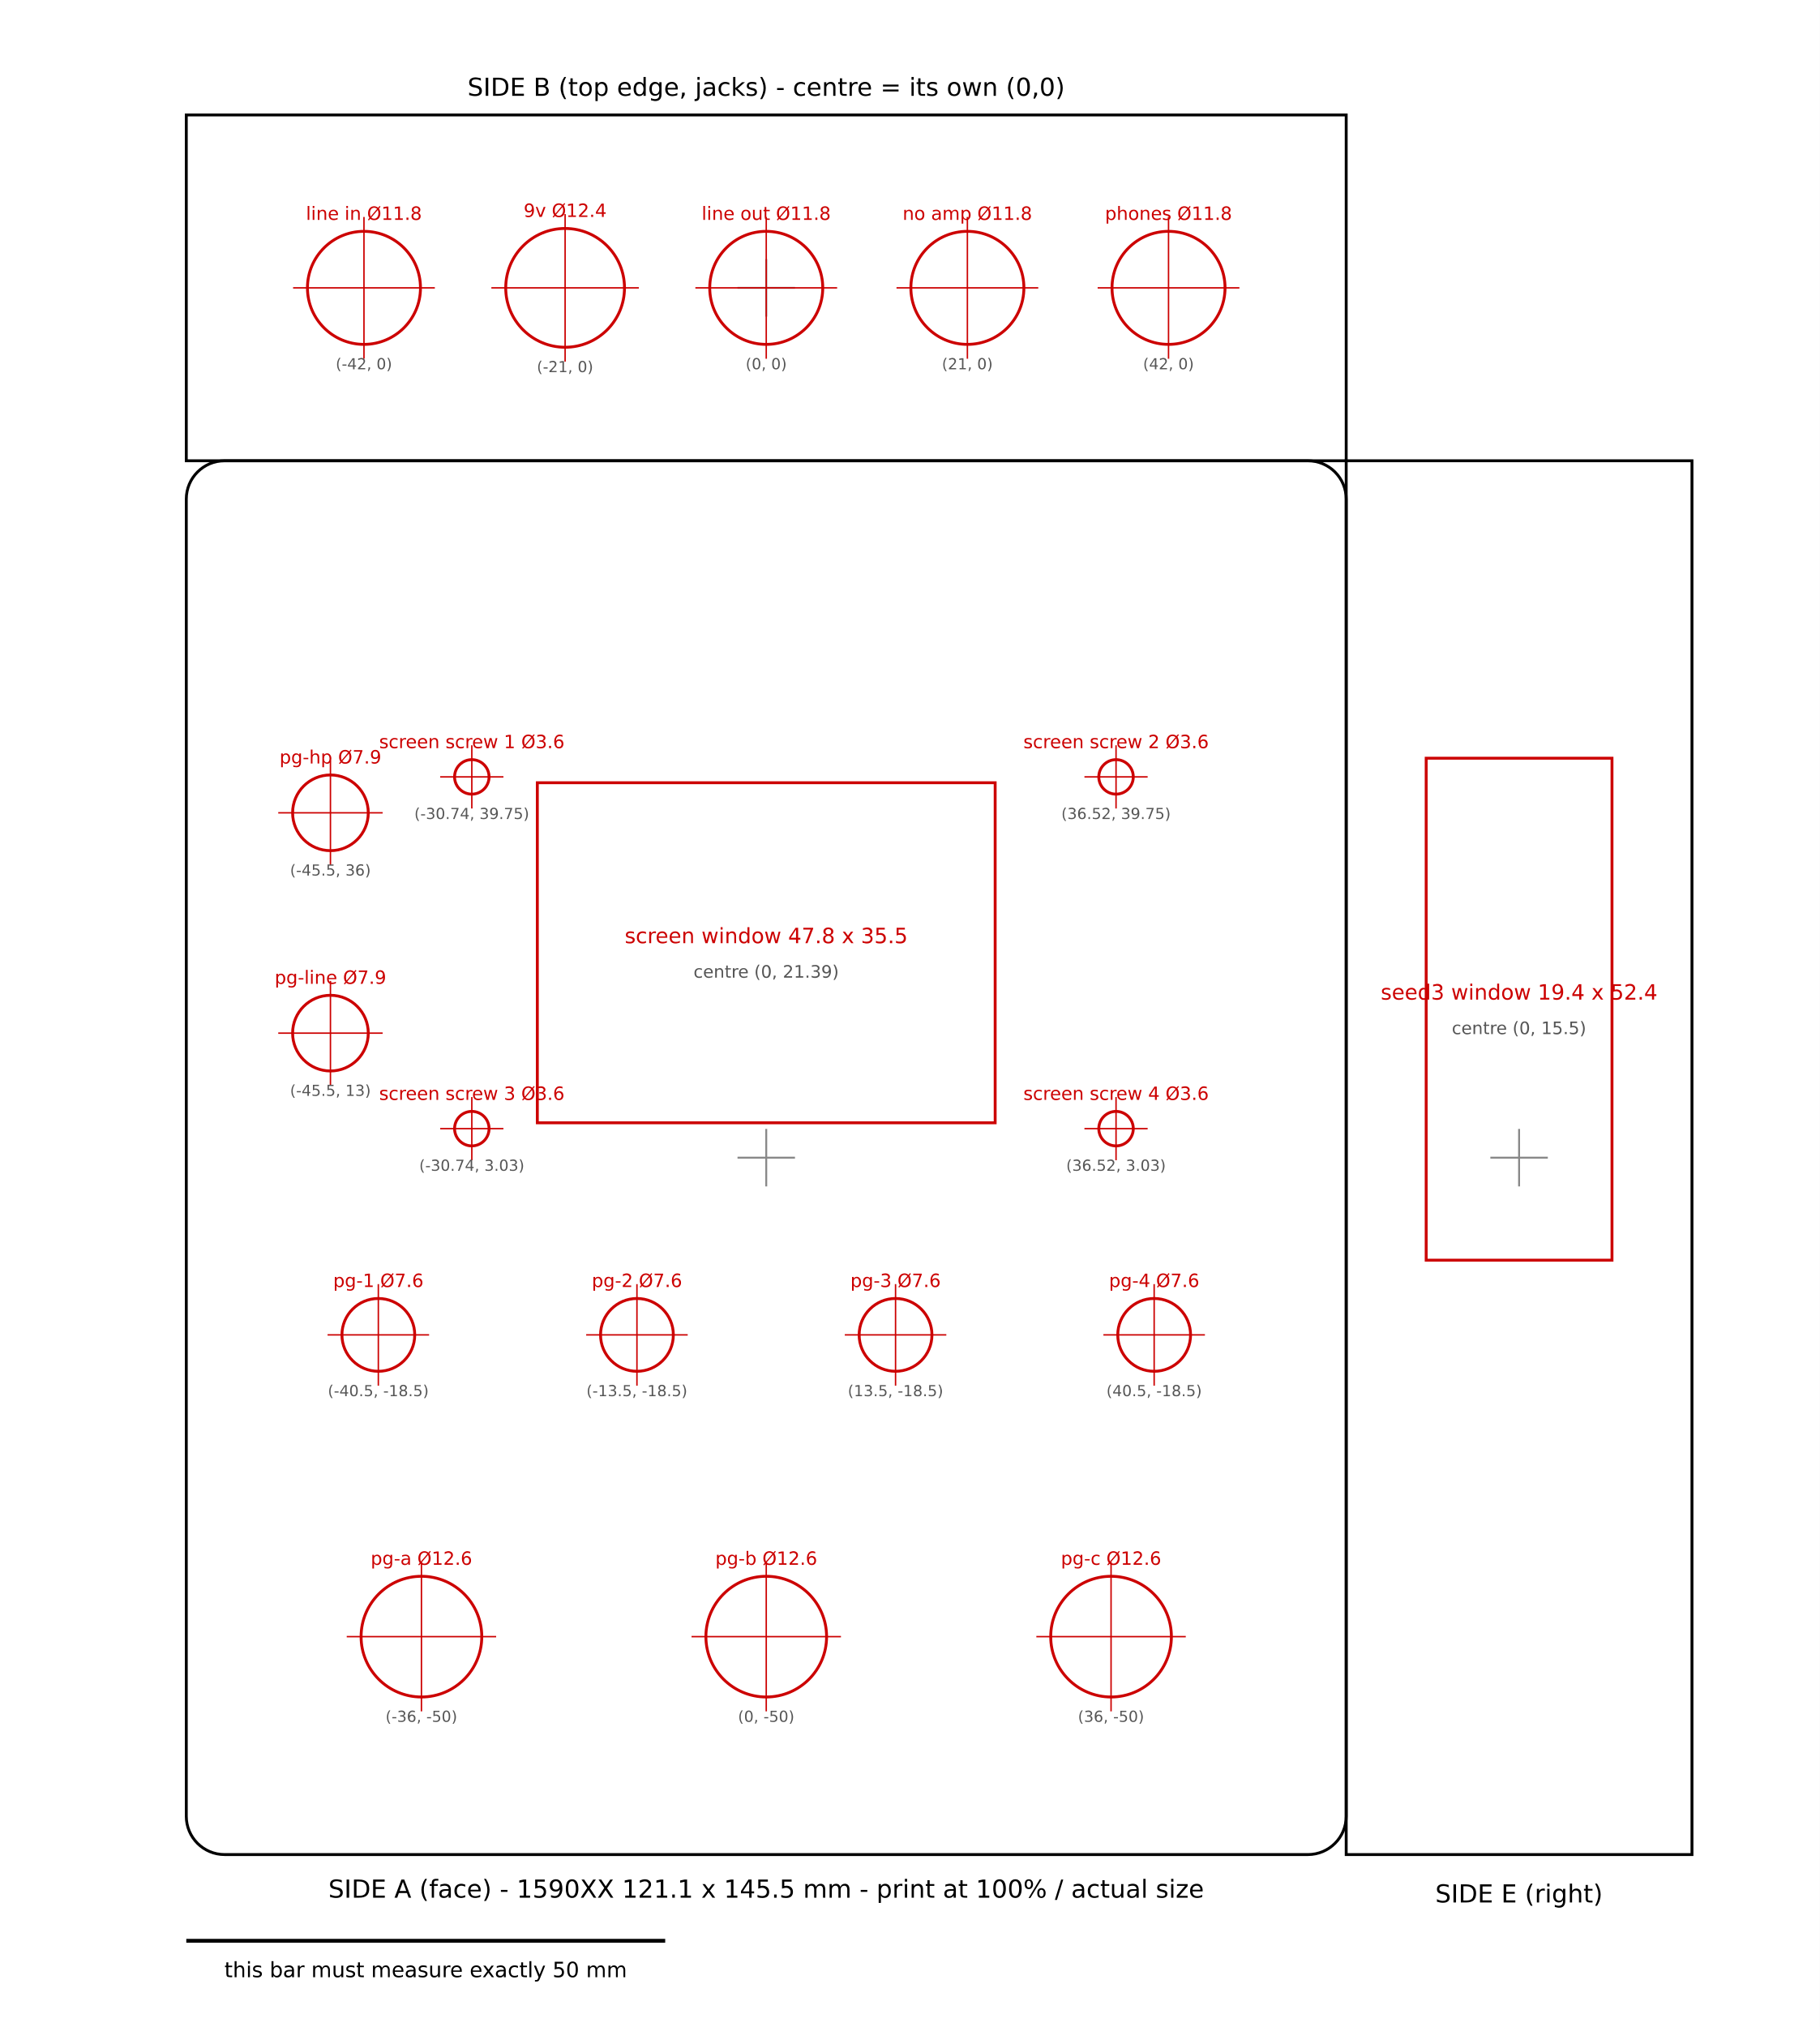
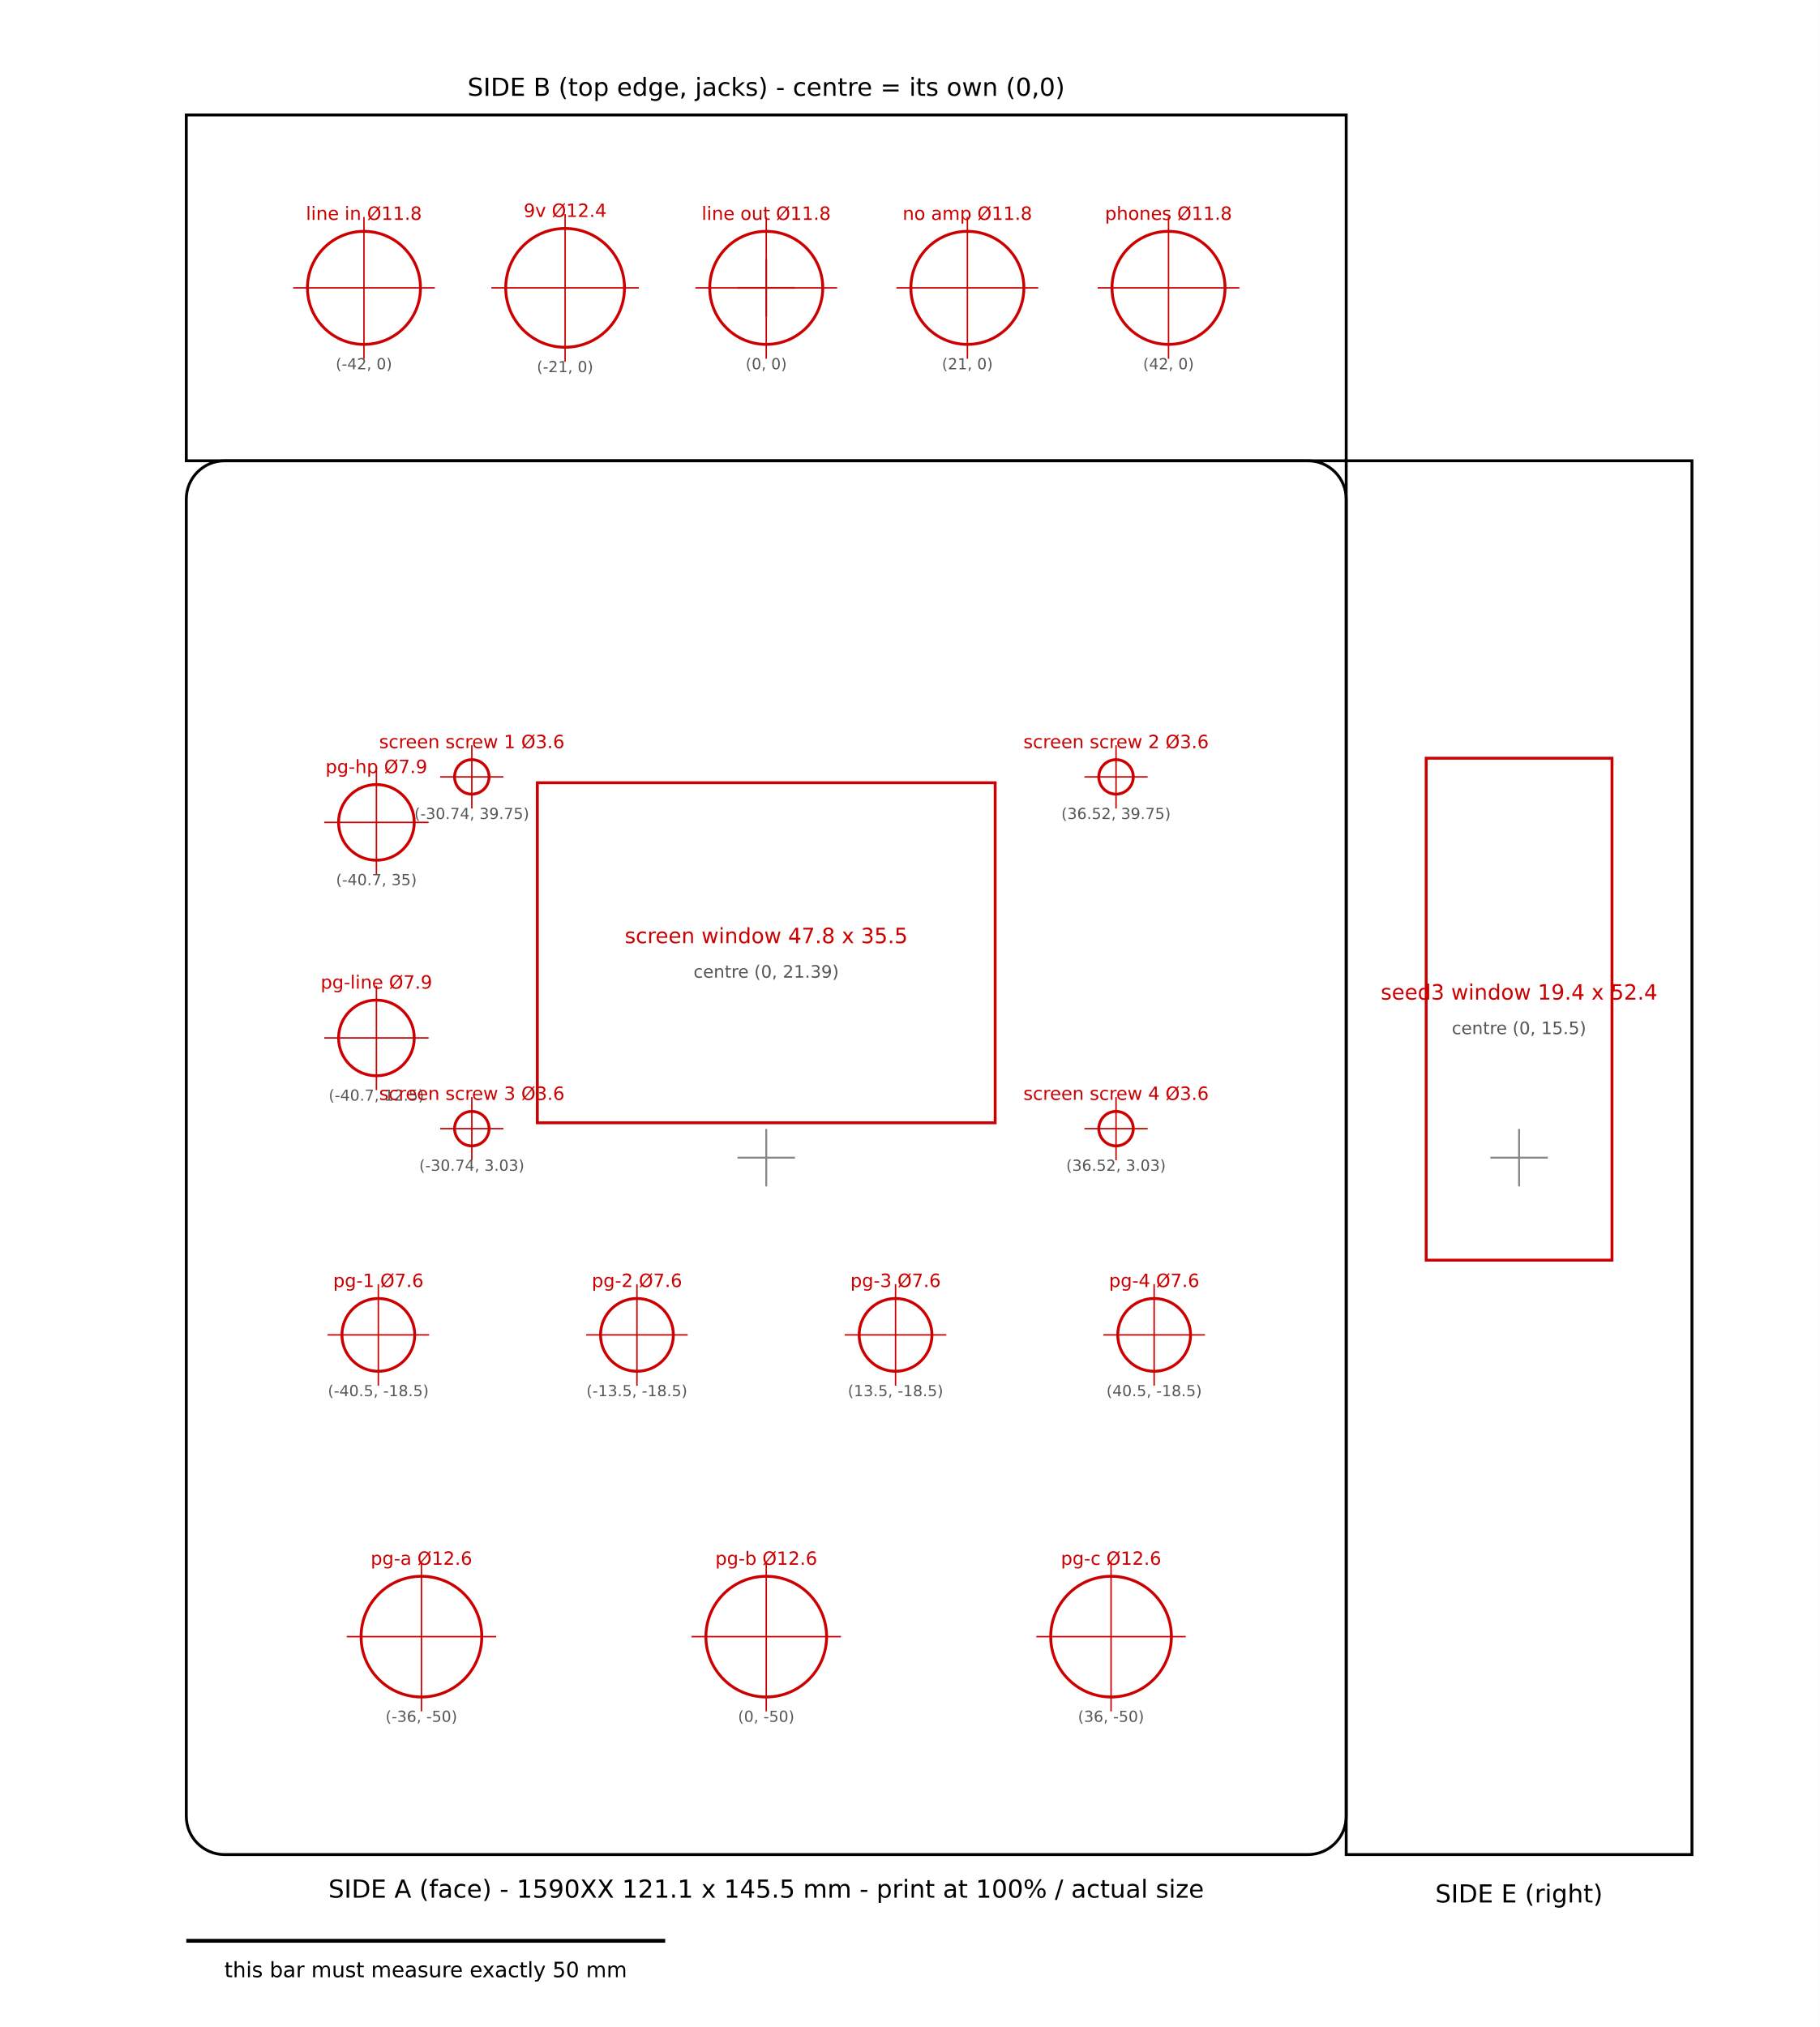
<svg xmlns="http://www.w3.org/2000/svg" width="190mm" height="211.6mm" viewBox="-80 -120.85 190 211.6">
  <rect x="-80" y="-120.85" width="190" height="211.6" fill="#fff" />
  <rect x="-60.55" y="-108.85" width="121.1" height="36.1" fill="none" stroke="#000" stroke-width="0.3" />
  <rect x="-60.55" y="-72.75" width="121.1" height="145.5" rx="4" fill="none" stroke="#000" stroke-width="0.3" />
  <text x="0.00" y="-110.85" font-family="DejaVu Sans, sans-serif" font-size="2.6" text-anchor="middle" fill="#000" font-weight="normal">SIDE B (top edge, jacks) - centre = its own (0,0)</text>
  <rect x="60.55" y="-72.75" width="36.1" height="145.5" fill="none" stroke="#000" stroke-width="0.3" />
  <text x="78.6" y="77.75" font-family="DejaVu Sans" font-size="2.6" text-anchor="middle">SIDE E (right)</text>
  <text x="0.00" y="77.25" font-family="DejaVu Sans, sans-serif" font-size="2.6" text-anchor="middle" fill="#000" font-weight="normal">SIDE A (face) - 1590XX 121.1 x 145.5 mm - print at 100% / actual size</text>
  <path d="M-3,0 h6 M0,-3 v6" stroke="#888" stroke-width="0.2" />
  <path d="M-3,-90.8 h6 M0,-93.8 v6" stroke="#888" stroke-width="0.2" />
  <path d="M75.6,0 h6 M78.6,-3 v6" stroke="#888" stroke-width="0.2" />
  <circle cx="-40.5" cy="18.5" r="3.8" fill="none" stroke="#c00" stroke-width="0.3" />
  <path d="M-45.8,18.5 h10.6 M-40.5,13.2 v10.6" stroke="#c00" stroke-width="0.15" />
  <text x="-40.50" y="13.50" font-family="DejaVu Sans, sans-serif" font-size="1.9" text-anchor="middle" fill="#c00" font-weight="normal">pg-1  Ø7.6</text>
  <text x="-40.50" y="24.90" font-family="DejaVu Sans, sans-serif" font-size="1.6" text-anchor="middle" fill="#555" font-weight="normal">(-40.5, -18.5)</text>
  <circle cx="-13.5" cy="18.5" r="3.8" fill="none" stroke="#c00" stroke-width="0.3" />
  <path d="M-18.8,18.5 h10.6 M-13.5,13.2 v10.6" stroke="#c00" stroke-width="0.15" />
  <text x="-13.50" y="13.50" font-family="DejaVu Sans, sans-serif" font-size="1.9" text-anchor="middle" fill="#c00" font-weight="normal">pg-2  Ø7.6</text>
  <text x="-13.50" y="24.90" font-family="DejaVu Sans, sans-serif" font-size="1.6" text-anchor="middle" fill="#555" font-weight="normal">(-13.5, -18.5)</text>
  <circle cx="13.5" cy="18.5" r="3.8" fill="none" stroke="#c00" stroke-width="0.3" />
  <path d="M8.2,18.5 h10.6 M13.5,13.2 v10.6" stroke="#c00" stroke-width="0.15" />
  <text x="13.50" y="13.50" font-family="DejaVu Sans, sans-serif" font-size="1.9" text-anchor="middle" fill="#c00" font-weight="normal">pg-3  Ø7.6</text>
  <text x="13.50" y="24.90" font-family="DejaVu Sans, sans-serif" font-size="1.6" text-anchor="middle" fill="#555" font-weight="normal">(13.5, -18.5)</text>
  <circle cx="40.5" cy="18.5" r="3.8" fill="none" stroke="#c00" stroke-width="0.3" />
  <path d="M35.2,18.5 h10.6 M40.5,13.2 v10.6" stroke="#c00" stroke-width="0.15" />
  <text x="40.50" y="13.50" font-family="DejaVu Sans, sans-serif" font-size="1.9" text-anchor="middle" fill="#c00" font-weight="normal">pg-4  Ø7.6</text>
  <text x="40.50" y="24.90" font-family="DejaVu Sans, sans-serif" font-size="1.6" text-anchor="middle" fill="#555" font-weight="normal">(40.5, -18.5)</text>
  <circle cx="-36.0" cy="50.0" r="6.3" fill="none" stroke="#c00" stroke-width="0.3" />
  <path d="M-43.8,50.0 h15.6 M-36.0,42.2 v15.6" stroke="#c00" stroke-width="0.15" />
  <text x="-36.00" y="42.50" font-family="DejaVu Sans, sans-serif" font-size="1.9" text-anchor="middle" fill="#c00" font-weight="normal">pg-a  Ø12.6</text>
  <text x="-36.00" y="58.90" font-family="DejaVu Sans, sans-serif" font-size="1.6" text-anchor="middle" fill="#555" font-weight="normal">(-36, -50)</text>
  <circle cx="0.0" cy="50.0" r="6.3" fill="none" stroke="#c00" stroke-width="0.3" />
  <path d="M-7.8,50.0 h15.6 M0.0,42.2 v15.6" stroke="#c00" stroke-width="0.15" />
  <text x="0.00" y="42.50" font-family="DejaVu Sans, sans-serif" font-size="1.9" text-anchor="middle" fill="#c00" font-weight="normal">pg-b  Ø12.6</text>
  <text x="0.00" y="58.90" font-family="DejaVu Sans, sans-serif" font-size="1.6" text-anchor="middle" fill="#555" font-weight="normal">(0, -50)</text>
  <circle cx="36.0" cy="50.0" r="6.3" fill="none" stroke="#c00" stroke-width="0.3" />
  <path d="M28.2,50.0 h15.6 M36.0,42.2 v15.6" stroke="#c00" stroke-width="0.15" />
  <text x="36.00" y="42.50" font-family="DejaVu Sans, sans-serif" font-size="1.9" text-anchor="middle" fill="#c00" font-weight="normal">pg-c  Ø12.6</text>
  <text x="36.00" y="58.90" font-family="DejaVu Sans, sans-serif" font-size="1.6" text-anchor="middle" fill="#555" font-weight="normal">(36, -50)</text>
-   <circle cx="-45.5" cy="-36.0" r="3.95" fill="none" stroke="#c00" stroke-width="0.3" />
-   <path d="M-50.95,-36.0 h10.9 M-45.5,-41.45 v10.9" stroke="#c00" stroke-width="0.15" />
-   <text x="-45.50" y="-41.15" font-family="DejaVu Sans, sans-serif" font-size="1.9" text-anchor="middle" fill="#c00" font-weight="normal">pg-hp  Ø7.9</text>
-   <text x="-45.50" y="-29.45" font-family="DejaVu Sans, sans-serif" font-size="1.6" text-anchor="middle" fill="#555" font-weight="normal">(-45.5, 36)</text>
-   <circle cx="-45.5" cy="-13.0" r="3.95" fill="none" stroke="#c00" stroke-width="0.3" />
-   <path d="M-50.95,-13.0 h10.9 M-45.5,-18.45 v10.9" stroke="#c00" stroke-width="0.15" />
-   <text x="-45.50" y="-18.15" font-family="DejaVu Sans, sans-serif" font-size="1.9" text-anchor="middle" fill="#c00" font-weight="normal">pg-line  Ø7.9</text>
-   <text x="-45.50" y="-6.45" font-family="DejaVu Sans, sans-serif" font-size="1.6" text-anchor="middle" fill="#555" font-weight="normal">(-45.5, 13)</text>
+   <circle cx="-40.7" cy="-35.0" r="3.95" fill="none" stroke="#c00" stroke-width="0.3" />
+   <path d="M-46.15,-35.0 h10.9 M-40.7,-40.45 v10.9" stroke="#c00" stroke-width="0.15" />
+   <text x="-40.70" y="-40.15" font-family="DejaVu Sans, sans-serif" font-size="1.9" text-anchor="middle" fill="#c00" font-weight="normal">pg-hp  Ø7.9</text>
+   <text x="-40.70" y="-28.45" font-family="DejaVu Sans, sans-serif" font-size="1.6" text-anchor="middle" fill="#555" font-weight="normal">(-40.7, 35)</text>
+   <circle cx="-40.7" cy="-12.5" r="3.95" fill="none" stroke="#c00" stroke-width="0.3" />
+   <path d="M-46.15,-12.5 h10.9 M-40.7,-17.95 v10.9" stroke="#c00" stroke-width="0.15" />
+   <text x="-40.70" y="-17.65" font-family="DejaVu Sans, sans-serif" font-size="1.9" text-anchor="middle" fill="#c00" font-weight="normal">pg-line  Ø7.9</text>
+   <text x="-40.70" y="-5.95" font-family="DejaVu Sans, sans-serif" font-size="1.6" text-anchor="middle" fill="#555" font-weight="normal">(-40.7, 12.5)</text>
  <circle cx="-30.74" cy="-39.75" r="1.8" fill="none" stroke="#c00" stroke-width="0.3" />
  <path d="M-34.04,-39.75 h6.6 M-30.74,-43.05 v6.6" stroke="#c00" stroke-width="0.15" />
  <text x="-30.74" y="-42.75" font-family="DejaVu Sans, sans-serif" font-size="1.9" text-anchor="middle" fill="#c00" font-weight="normal">screen screw 1  Ø3.6</text>
  <text x="-30.74" y="-35.35" font-family="DejaVu Sans, sans-serif" font-size="1.6" text-anchor="middle" fill="#555" font-weight="normal">(-30.74, 39.75)</text>
  <circle cx="36.52" cy="-39.75" r="1.8" fill="none" stroke="#c00" stroke-width="0.3" />
  <path d="M33.22,-39.75 h6.6 M36.52,-43.05 v6.6" stroke="#c00" stroke-width="0.15" />
  <text x="36.52" y="-42.75" font-family="DejaVu Sans, sans-serif" font-size="1.9" text-anchor="middle" fill="#c00" font-weight="normal">screen screw 2  Ø3.6</text>
  <text x="36.52" y="-35.35" font-family="DejaVu Sans, sans-serif" font-size="1.6" text-anchor="middle" fill="#555" font-weight="normal">(36.52, 39.75)</text>
  <circle cx="-30.74" cy="-3.03" r="1.8" fill="none" stroke="#c00" stroke-width="0.3" />
  <path d="M-34.04,-3.03 h6.6 M-30.74,-6.33 v6.6" stroke="#c00" stroke-width="0.15" />
  <text x="-30.74" y="-6.03" font-family="DejaVu Sans, sans-serif" font-size="1.9" text-anchor="middle" fill="#c00" font-weight="normal">screen screw 3  Ø3.6</text>
  <text x="-30.74" y="1.37" font-family="DejaVu Sans, sans-serif" font-size="1.6" text-anchor="middle" fill="#555" font-weight="normal">(-30.74, 3.03)</text>
  <circle cx="36.52" cy="-3.03" r="1.8" fill="none" stroke="#c00" stroke-width="0.3" />
  <path d="M33.22,-3.03 h6.6 M36.52,-6.33 v6.6" stroke="#c00" stroke-width="0.15" />
  <text x="36.52" y="-6.03" font-family="DejaVu Sans, sans-serif" font-size="1.9" text-anchor="middle" fill="#c00" font-weight="normal">screen screw 4  Ø3.6</text>
  <text x="36.52" y="1.37" font-family="DejaVu Sans, sans-serif" font-size="1.6" text-anchor="middle" fill="#555" font-weight="normal">(36.52, 3.03)</text>
  <rect x="-23.9" y="-39.14" width="47.8" height="35.5" fill="none" stroke="#c00" stroke-width="0.3" />
  <text x="0.00" y="-22.39" font-family="DejaVu Sans, sans-serif" font-size="2.2" text-anchor="middle" fill="#c00" font-weight="normal">screen window 47.8 x 35.5</text>
  <text x="0.00" y="-18.79" font-family="DejaVu Sans, sans-serif" font-size="1.8" text-anchor="middle" fill="#555" font-weight="normal">centre (0, 21.39)</text>
  <circle cx="-42.0" cy="-90.8" r="5.9" fill="none" stroke="#c00" stroke-width="0.3" />
  <path d="M-49.4,-90.8 h14.8 M-42.0,-98.2 v14.8" stroke="#c00" stroke-width="0.15" />
  <text x="-42.00" y="-97.90" font-family="DejaVu Sans, sans-serif" font-size="1.9" text-anchor="middle" fill="#c00" font-weight="normal">line in  Ø11.8</text>
  <text x="-42.00" y="-82.30" font-family="DejaVu Sans, sans-serif" font-size="1.6" text-anchor="middle" fill="#555" font-weight="normal">(-42, 0)</text>
  <circle cx="-21.0" cy="-90.8" r="6.2" fill="none" stroke="#c00" stroke-width="0.3" />
  <path d="M-28.7,-90.8 h15.4 M-21.0,-98.5 v15.4" stroke="#c00" stroke-width="0.15" />
  <text x="-21.00" y="-98.20" font-family="DejaVu Sans, sans-serif" font-size="1.9" text-anchor="middle" fill="#c00" font-weight="normal">9v  Ø12.4</text>
  <text x="-21.00" y="-82.00" font-family="DejaVu Sans, sans-serif" font-size="1.6" text-anchor="middle" fill="#555" font-weight="normal">(-21, 0)</text>
  <circle cx="0.0" cy="-90.8" r="5.9" fill="none" stroke="#c00" stroke-width="0.3" />
  <path d="M-7.4,-90.8 h14.8 M0.0,-98.2 v14.8" stroke="#c00" stroke-width="0.15" />
  <text x="0.00" y="-97.90" font-family="DejaVu Sans, sans-serif" font-size="1.9" text-anchor="middle" fill="#c00" font-weight="normal">line out  Ø11.8</text>
  <text x="0.00" y="-82.30" font-family="DejaVu Sans, sans-serif" font-size="1.6" text-anchor="middle" fill="#555" font-weight="normal">(0, 0)</text>
  <circle cx="21.0" cy="-90.8" r="5.9" fill="none" stroke="#c00" stroke-width="0.3" />
  <path d="M13.6,-90.8 h14.8 M21.0,-98.2 v14.8" stroke="#c00" stroke-width="0.15" />
  <text x="21.00" y="-97.90" font-family="DejaVu Sans, sans-serif" font-size="1.9" text-anchor="middle" fill="#c00" font-weight="normal">no amp  Ø11.8</text>
  <text x="21.00" y="-82.30" font-family="DejaVu Sans, sans-serif" font-size="1.6" text-anchor="middle" fill="#555" font-weight="normal">(21, 0)</text>
  <circle cx="42.0" cy="-90.8" r="5.9" fill="none" stroke="#c00" stroke-width="0.3" />
  <path d="M34.6,-90.8 h14.8 M42.0,-98.2 v14.8" stroke="#c00" stroke-width="0.15" />
  <text x="42.00" y="-97.90" font-family="DejaVu Sans, sans-serif" font-size="1.9" text-anchor="middle" fill="#c00" font-weight="normal">phones  Ø11.8</text>
  <text x="42.00" y="-82.30" font-family="DejaVu Sans, sans-serif" font-size="1.6" text-anchor="middle" fill="#555" font-weight="normal">(42, 0)</text>
  <rect x="68.9" y="-41.7" width="19.4" height="52.4" fill="none" stroke="#c00" stroke-width="0.3" />
  <text x="78.60" y="-16.50" font-family="DejaVu Sans, sans-serif" font-size="2.2" text-anchor="middle" fill="#c00" font-weight="normal">seed3 window 19.4 x 52.4</text>
  <text x="78.60" y="-12.90" font-family="DejaVu Sans, sans-serif" font-size="1.8" text-anchor="middle" fill="#555" font-weight="normal">centre (0, 15.5)</text>
  <path d="M-60.55,81.75 h50" stroke="#000" stroke-width="0.4" />
  <text x="-35.55" y="85.55" font-family="DejaVu Sans, sans-serif" font-size="2.2" text-anchor="middle" fill="#000" font-weight="normal">this bar must measure exactly 50 mm</text>
</svg>
